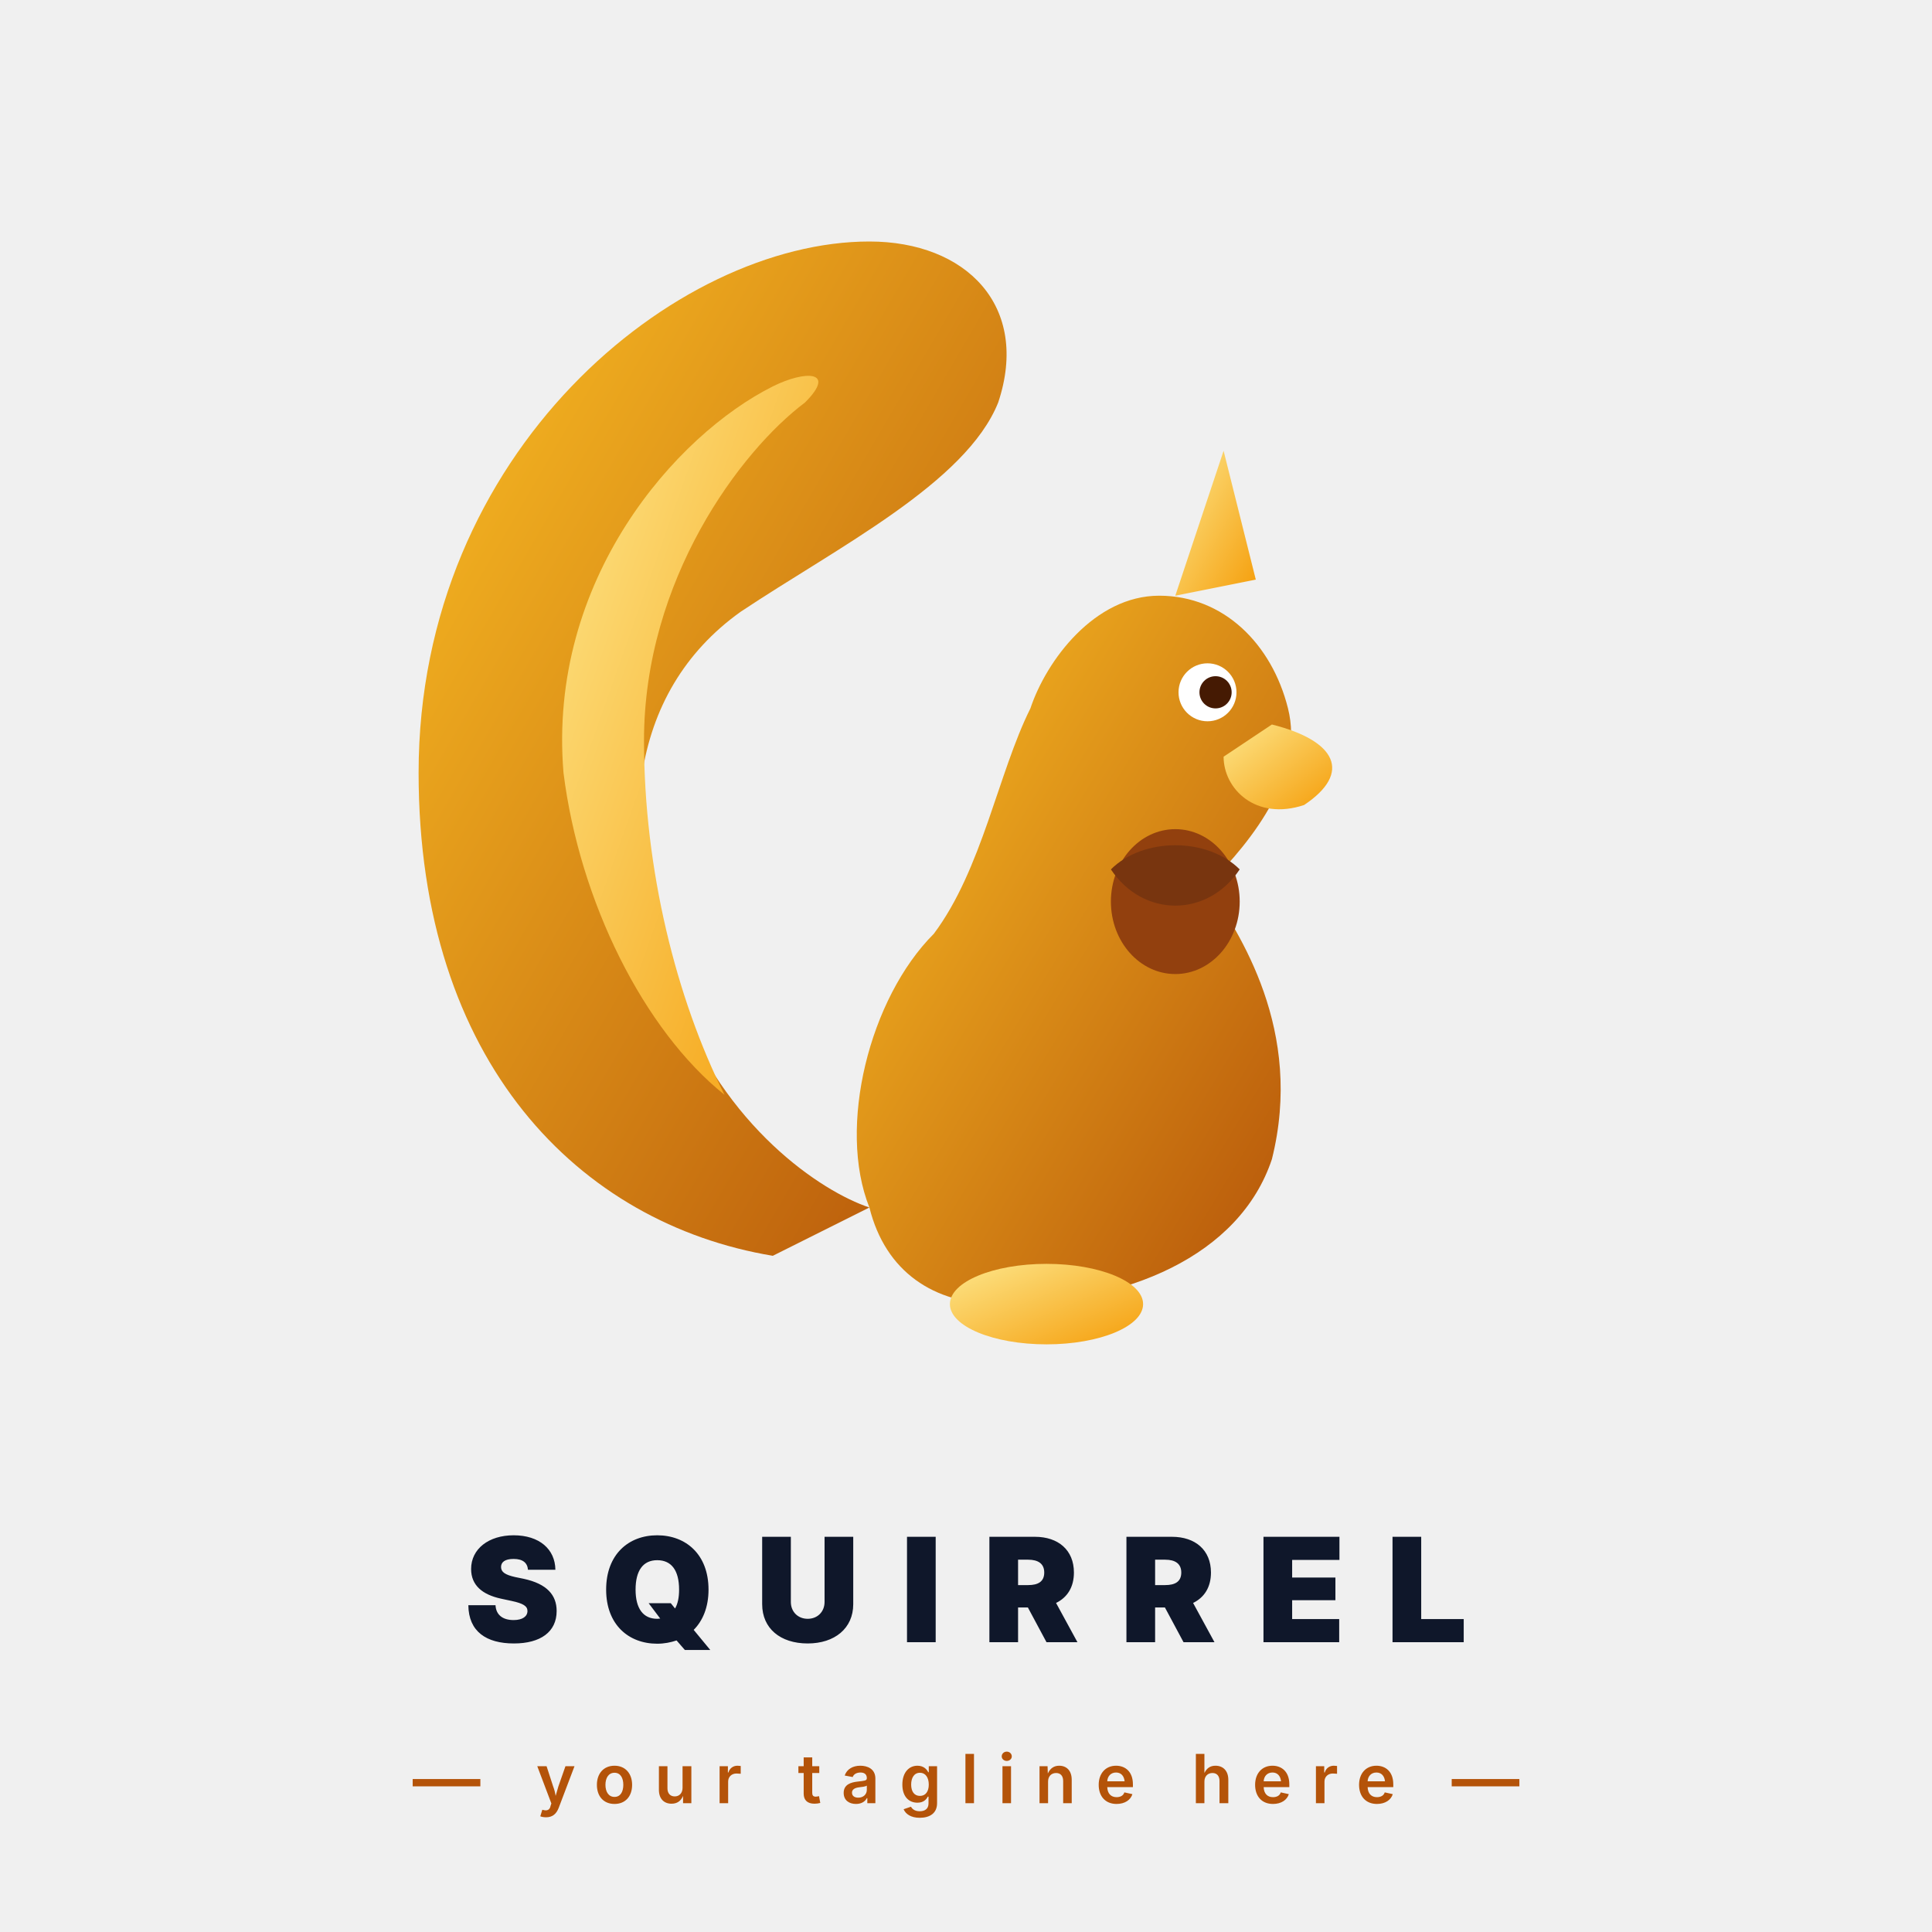
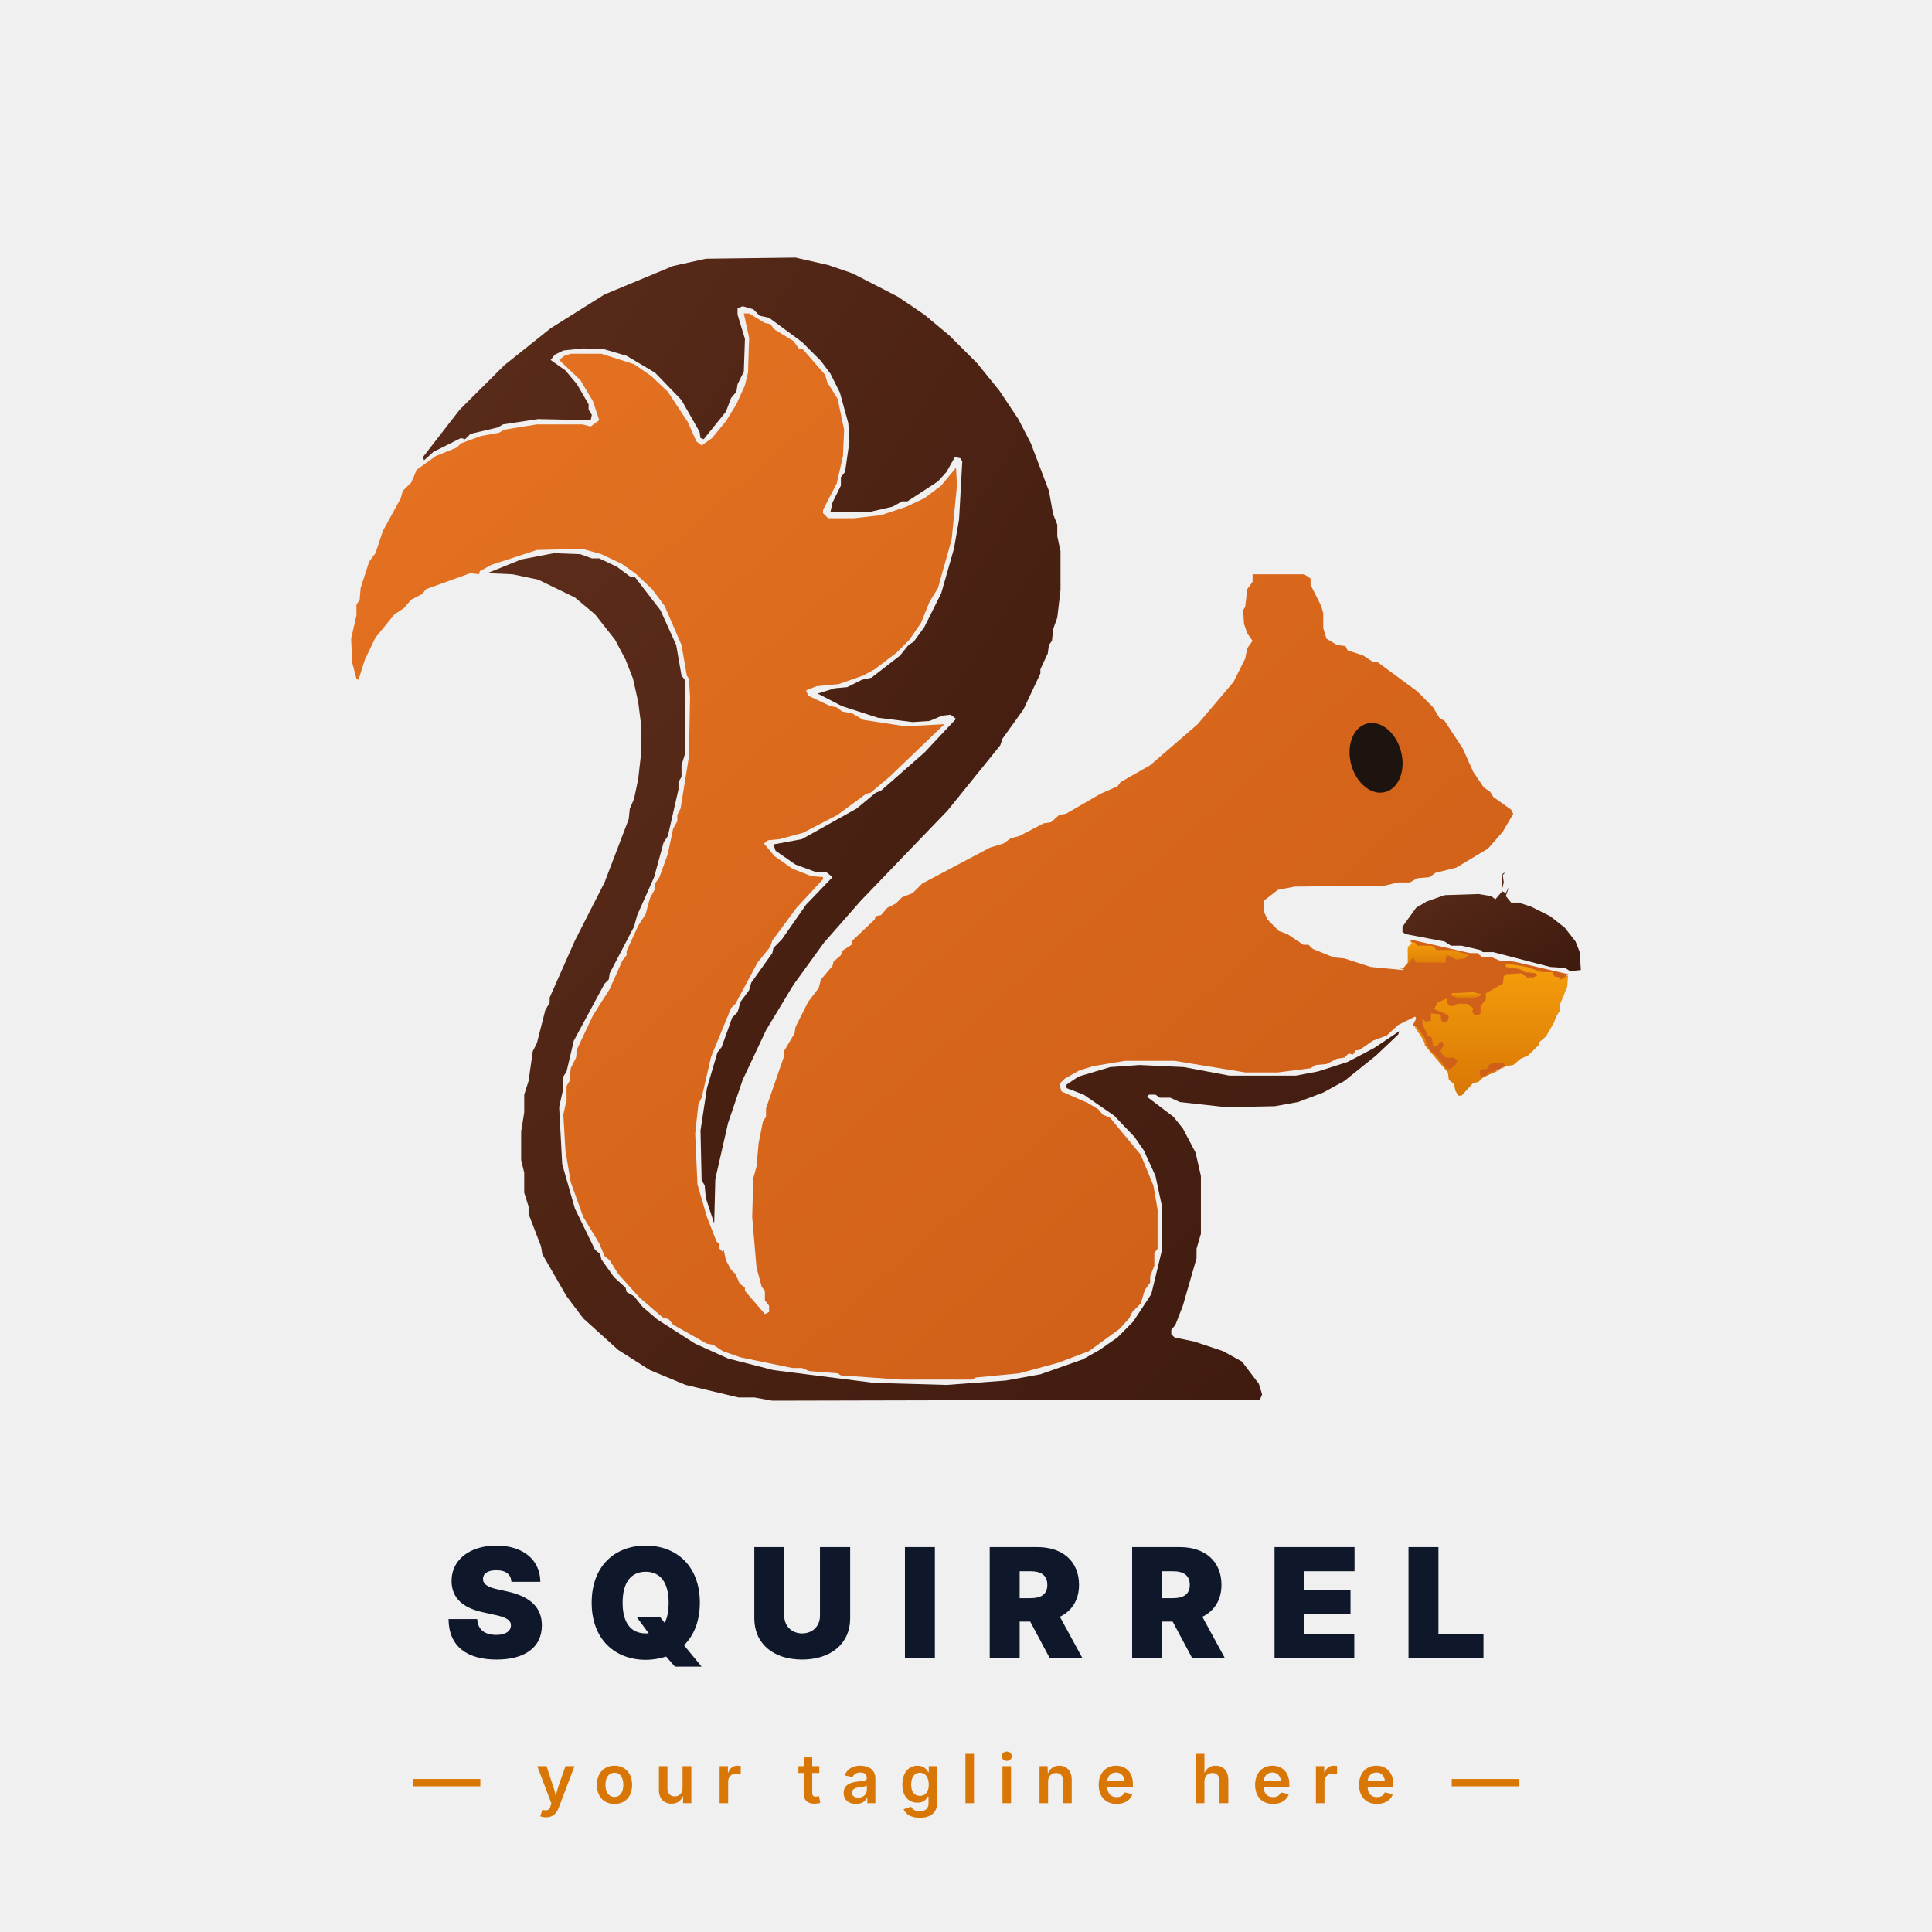
<svg xmlns="http://www.w3.org/2000/svg" viewBox="0 0 120 120" width="100%" height="100%">
  <defs>
-     <linearGradient id="sq-grad1" x1="0%" y1="0%" x2="100%" y2="100%">
-       <stop offset="0%" stop-color="#fbbf24" />
-       <stop offset="100%" stop-color="#b45309" />
+     <linearGradient id="sq-brown" x1="0%" y1="0%" x2="100%" y2="100%">
+       <stop offset="0%" stop-color="#5c2c1a" />
+       <stop offset="100%" stop-color="#3d1a0e" />
    </linearGradient>
-     <linearGradient id="sq-grad2" x1="0%" y1="0%" x2="100%" y2="100%">
-       <stop offset="0%" stop-color="#fde68a" />
-       <stop offset="100%" stop-color="#f59e0b" />
+     <linearGradient id="sq-orange" x1="0%" y1="0%" x2="100%" y2="100%">
+       <stop offset="0%" stop-color="#e67322" />
+       <stop offset="100%" stop-color="#cb5c16" />
+     </linearGradient>
+     <linearGradient id="acorn-nut" x1="0%" y1="0%" x2="0%" y2="100%">
+       <stop offset="0%" stop-color="#f59e0b" />
+       <stop offset="100%" stop-color="#d97706" />
    </linearGradient>
  </defs>
-   <path d="M 48 78 C 36 76 26 66 26 48 C 26 28 42 15 54 15 C 60 15 64 19 62 25 C 60 30 52 34 46 38 C 39 43 38 52 42 62 C 45 70 51 74 54 75 Z" fill="url(#sq-grad1)" />
-   <path d="M 48 24 C 42 27 34 36 35 48 C 36 56 40 64 45 68 C 42 62 40 54 40 46 C 40 36 46 28 50 25 C 52 23 50 23 48 24 Z" fill="url(#sq-grad2)" />
-   <path d="M 54 75 C 52 70 54 62 58 58 C 61 54 62 48 64 44 C 65 41 68 37 72 37 C 76 37 79 40 80 44 C 81 48 78 52 75 55 C 77 58 81 64 79 72 C 77 78 70 81 62 81 C 58 81 55 79 54 75 Z" fill="url(#sq-grad1)" />
-   <polygon points="73,37 76,28 78,36" fill="url(#sq-grad2)" />
-   <circle cx="75" cy="43" r="1.8" fill="#ffffff" />
-   <circle cx="75.5" cy="43" r="1" fill="#451a03" />
-   <path d="M 79 45 C 83 46 84 48 81 50 C 78 51 76 49 76 47 Z" fill="url(#sq-grad2)" />
-   <ellipse cx="73" cy="56" rx="4" ry="4.5" fill="#92400e" />
-   <path d="M 69 54 C 71 52 75 52 77 54 C 75 57 71 57 69 54 Z" fill="#78350f" />
-   <ellipse cx="65" cy="81" rx="6" ry="2.5" fill="url(#sq-grad2)" />
-   <text x="60" y="102" text-anchor="middle" font-family="system-ui, -apple-system, sans-serif" font-weight="900" font-size="9" fill="#0f172a" letter-spacing="2.5">SQUIRREL</text>
-   <text x="60" y="112" text-anchor="middle" font-family="system-ui, -apple-system, sans-serif" font-weight="600" font-size="4.2" fill="#b45309" letter-spacing="1.2">― your tagline here ―</text>
+   <path d="M 87.11 57.56 L 87.11 57.89 L 87.31 58.02 L 89.73 58.48 L 90.12 58.74 L 90.78 58.74 L 91.96 59.01 L 92.09 59.14 L 92.75 59.14 L 96.29 60.06 L 97.20 60.12 L 97.53 60.32 L 98.19 60.25 L 98.12 59.14 L 97.86 58.48 L 97.20 57.63 L 96.29 56.91 L 95.11 56.32 L 94.32 56.06 L 93.86 56.06 L 93.53 55.66 L 93.73 55.07 L 93.53 55.47 L 93.27 55.34 L 93.40 54.81 L 93.34 54.35 L 93.47 54.22 L 93.80 54.22 L 93.40 54.22 L 93.27 54.35 L 93.27 55.40 L 92.88 55.86 L 92.62 55.66 L 91.83 55.53 L 89.73 55.60 L 88.62 55.99 L 87.96 56.38 Z" fill="url(#sq-brown)" />
+   <path d="M 84.81 46.48 L 85.08 47.07 L 85.80 47.80 L 86.98 47.73 L 87.70 47.21 L 87.70 47.01 L 87.31 46.42 L 86.52 45.89 L 85.73 45.89 Z" fill="url(#sq-brown)" />
+   <path d="M 30.27 35.60 L 31.84 35.67 L 33.42 36.00 L 35.71 37.11 L 36.96 38.16 L 38.20 39.73 L 38.86 40.98 L 39.32 42.16 L 39.64 43.60 L 39.84 45.17 L 39.84 46.62 L 39.64 48.39 L 39.38 49.63 L 39.12 50.22 L 39.05 50.88 L 37.55 54.81 L 35.71 58.42 L 34.14 61.96 L 34.14 62.28 L 33.87 62.74 L 33.35 64.78 L 33.09 65.30 L 32.83 67.14 L 32.56 67.99 L 32.56 69.10 L 32.37 70.28 L 32.37 72.05 L 32.56 72.84 L 32.56 74.08 L 32.83 74.94 L 32.83 75.40 L 33.61 77.43 L 33.68 77.89 L 35.19 80.51 L 36.23 81.89 L 38.40 83.85 L 40.37 85.10 L 42.59 86.02 L 45.87 86.80 L 46.86 86.80 L 47.97 87.00 L 78.26 86.93 L 78.39 86.61 L 78.19 85.95 L 77.14 84.57 L 75.96 83.92 L 74.19 83.33 L 72.95 83.07 L 72.75 82.87 L 72.75 82.61 L 73.01 82.28 L 73.47 81.10 L 74.32 78.15 L 74.32 77.56 L 74.59 76.64 L 74.59 73.04 L 74.26 71.59 L 73.47 70.09 L 72.88 69.36 L 71.24 68.12 L 71.37 67.99 L 71.77 67.99 L 72.03 68.18 L 72.69 68.18 L 73.28 68.45 L 76.16 68.77 L 79.18 68.71 L 80.62 68.45 L 82.19 67.86 L 83.50 67.14 L 85.47 65.56 L 86.85 64.25 L 86.91 64.05 L 85.34 65.10 L 83.70 65.96 L 81.86 66.55 L 80.49 66.81 L 76.36 66.81 L 73.54 66.28 L 70.78 66.15 L 68.95 66.28 L 66.98 66.87 L 66.20 67.40 L 66.26 67.59 L 67.31 67.99 L 69.21 69.30 L 70.46 70.61 L 71.05 71.46 L 71.77 73.04 L 72.16 74.87 L 72.16 77.69 L 71.51 80.38 L 70.39 82.08 L 69.41 83.07 L 68.29 83.85 L 67.24 84.44 L 64.62 85.36 L 62.46 85.75 L 58.79 86.02 L 54.26 85.89 L 48.04 85.10 L 45.22 84.38 L 43.18 83.46 L 40.82 81.95 L 39.91 81.17 L 39.38 80.51 L 38.92 80.25 L 38.86 79.99 L 38.14 79.33 L 37.35 78.22 L 37.28 77.89 L 36.96 77.63 L 35.71 75.07 L 34.92 72.31 L 34.73 68.77 L 34.99 67.59 L 34.99 66.87 L 35.19 66.55 L 35.64 64.64 L 37.55 61.10 L 37.81 60.84 L 37.87 60.45 L 39.38 57.56 L 39.58 56.84 L 40.63 54.48 L 41.22 52.32 L 41.48 51.93 L 42.14 49.04 L 42.14 48.58 L 42.33 48.25 L 42.33 47.53 L 42.53 46.88 L 42.53 42.22 L 42.33 41.96 L 42.00 40.06 L 41.02 37.90 L 39.45 35.86 L 39.12 35.80 L 38.33 35.21 L 37.22 34.68 L 36.76 34.68 L 36.04 34.42 L 34.40 34.36 L 32.37 34.75 Z" fill="url(#sq-brown)" />
+   <path d="M 49.41 16.00 L 43.84 16.07 L 41.81 16.52 L 37.55 18.29 L 34.20 20.39 L 31.32 22.69 L 28.56 25.44 L 26.27 28.39 L 26.34 28.59 L 26.93 28.06 L 28.63 27.21 L 28.89 27.28 L 29.22 26.95 L 30.92 26.55 L 31.25 26.36 L 33.42 26.03 L 36.69 26.10 L 36.76 25.77 L 36.56 25.44 L 36.56 25.11 L 35.84 23.87 L 35.12 23.01 L 34.20 22.36 L 34.46 22.03 L 34.99 21.77 L 36.23 21.64 L 37.55 21.70 L 38.92 22.10 L 40.69 23.15 L 42.33 24.85 L 43.45 26.82 L 43.51 27.21 L 43.71 27.28 L 45.09 25.57 L 45.41 24.72 L 45.74 24.33 L 45.81 23.87 L 46.20 23.08 L 46.27 21.05 L 45.81 19.54 L 45.81 19.15 L 46.13 19.02 L 46.79 19.21 L 47.18 19.61 L 47.77 19.74 L 49.81 21.24 L 50.99 22.42 L 51.58 23.21 L 52.17 24.39 L 52.69 26.29 L 52.76 27.41 L 52.49 29.31 L 52.23 29.64 L 52.23 30.16 L 51.71 31.21 L 51.58 31.80 L 54.00 31.80 L 55.44 31.47 L 56.03 31.14 L 56.36 31.14 L 58.26 29.90 L 58.79 29.31 L 59.31 28.39 L 59.64 28.46 L 59.77 28.65 L 59.57 32.26 L 59.25 34.09 L 58.46 36.85 L 57.41 38.95 L 56.75 39.86 L 56.43 40.06 L 55.90 40.72 L 54.13 42.09 L 53.54 42.22 L 52.62 42.68 L 51.84 42.75 L 50.79 43.08 L 52.30 43.86 L 54.53 44.58 L 56.69 44.85 L 57.74 44.78 L 58.52 44.45 L 59.05 44.39 L 59.38 44.65 L 57.41 46.75 L 54.72 49.11 L 54.39 49.24 L 53.21 50.22 L 49.81 52.12 L 48.04 52.45 L 48.17 52.84 L 49.41 53.70 L 50.66 54.16 L 51.31 54.16 L 51.71 54.48 L 50.07 56.19 L 48.56 58.35 L 48.04 58.88 L 47.97 59.20 L 46.66 61.04 L 46.53 61.50 L 46.00 62.22 L 45.81 62.87 L 45.48 63.20 L 44.82 65.04 L 44.56 65.37 L 43.91 67.59 L 43.51 70.22 L 43.58 73.30 L 43.77 73.63 L 43.84 74.41 L 44.36 75.99 L 44.43 73.23 L 45.22 69.76 L 46.13 67.07 L 47.58 63.99 L 49.28 61.17 L 51.18 58.55 L 53.48 55.93 L 58.85 50.35 L 62.13 46.29 L 62.26 45.89 L 63.57 44.06 L 64.62 41.83 L 64.62 41.57 L 65.08 40.58 L 65.15 40.06 L 65.34 39.80 L 65.41 39.08 L 65.67 38.36 L 65.87 36.65 L 65.87 34.23 L 65.67 33.31 L 65.67 32.59 L 65.41 31.93 L 65.15 30.49 L 64.03 27.54 L 63.25 26.03 L 62.07 24.26 L 60.69 22.56 L 58.98 20.85 L 57.41 19.54 L 55.77 18.43 L 52.95 16.98 L 51.44 16.46 Z" fill="url(#sq-brown)" />
+   <path d="M 35.05 22.10 L 34.73 22.36 L 36.04 23.60 L 36.83 24.92 L 37.22 26.10 L 36.69 26.49 L 36.17 26.36 L 33.35 26.36 L 31.32 26.69 L 30.99 26.88 L 29.88 27.08 L 28.63 27.54 L 28.37 27.80 L 27.06 28.33 L 25.88 29.18 L 25.55 29.96 L 25.02 30.49 L 24.89 30.95 L 23.78 32.98 L 23.32 34.36 L 22.93 34.88 L 22.40 36.52 L 22.34 37.24 L 22.14 37.57 L 22.14 38.22 L 21.81 39.67 L 21.88 41.17 L 22.14 42.16 L 22.27 42.22 L 22.66 40.98 L 23.32 39.60 L 24.50 38.16 L 25.09 37.77 L 25.55 37.24 L 26.20 36.91 L 26.47 36.59 L 29.22 35.60 L 29.74 35.67 L 29.81 35.47 L 30.53 35.08 L 33.35 34.16 L 36.17 34.09 L 37.35 34.42 L 38.60 35.01 L 39.45 35.60 L 40.50 36.59 L 41.28 37.63 L 42.33 40.06 L 42.66 41.96 L 42.79 42.16 L 42.86 43.27 L 42.79 47.01 L 42.27 50.22 L 42.07 50.61 L 42.07 51.01 L 41.81 51.47 L 41.48 53.04 L 40.96 54.48 L 40.69 54.88 L 40.69 55.20 L 40.37 55.79 L 40.10 56.78 L 39.64 57.50 L 38.92 59.07 L 38.92 59.33 L 38.66 59.66 L 37.87 61.43 L 36.83 63.07 L 35.84 65.17 L 35.78 65.69 L 35.45 66.35 L 35.38 67.14 L 35.19 67.46 L 35.19 68.32 L 34.99 69.23 L 35.12 71.46 L 35.45 73.43 L 36.23 75.59 L 37.22 77.23 L 37.55 78.02 L 37.87 78.28 L 38.40 79.13 L 39.71 80.58 L 41.15 81.82 L 41.55 81.95 L 41.81 82.28 L 43.91 83.46 L 44.30 83.53 L 44.89 83.92 L 46.00 84.31 L 49.22 84.97 L 49.81 84.97 L 50.26 85.16 L 52.03 85.30 L 52.23 85.43 L 55.97 85.69 L 60.36 85.69 L 60.62 85.56 L 63.31 85.30 L 65.74 84.64 L 67.64 83.92 L 69.54 82.54 L 70.13 81.89 L 70.33 81.49 L 70.85 80.97 L 71.11 80.12 L 71.44 79.66 L 71.44 79.26 L 71.70 78.61 L 71.70 77.82 L 71.90 77.56 L 71.90 75.13 L 71.64 73.63 L 70.85 71.72 L 68.95 69.43 L 68.49 69.23 L 68.23 68.91 L 67.57 68.51 L 65.93 67.79 L 65.80 67.33 L 66.13 67.00 L 67.05 66.48 L 67.90 66.22 L 69.87 65.89 L 72.95 65.89 L 77.34 66.61 L 79.37 66.61 L 81.40 66.35 L 81.73 66.15 L 82.39 66.09 L 83.04 65.76 L 83.50 65.69 L 83.77 65.43 L 84.03 65.50 L 84.22 65.23 L 84.42 65.23 L 85.27 64.64 L 86.13 64.32 L 86.85 63.66 L 87.90 63.14 L 87.96 63.27 L 87.76 63.66 L 88.03 63.86 L 88.62 65.04 L 89.93 66.55 L 90.06 67.07 L 90.32 67.27 L 90.52 67.92 L 90.78 67.99 L 91.44 67.27 L 94.91 65.50 L 95.50 64.91 L 95.63 64.58 L 96.02 64.32 L 96.81 62.87 L 96.81 62.48 L 97.34 61.17 L 97.27 60.65 L 97.40 60.51 L 94.06 59.73 L 93.14 59.66 L 92.68 59.47 L 92.09 59.47 L 91.76 59.20 L 91.30 59.20 L 87.57 58.35 L 87.76 58.68 L 87.44 59.01 L 87.50 59.73 L 87.11 60.25 L 85.14 60.06 L 83.50 59.53 L 82.85 59.47 L 81.54 58.94 L 81.27 58.68 L 80.95 58.68 L 79.96 58.02 L 79.44 57.83 L 78.72 57.11 L 78.52 56.65 L 78.52 55.93 L 79.37 55.27 L 80.42 55.07 L 85.99 55.01 L 86.85 54.81 L 87.57 54.81 L 88.03 54.55 L 88.81 54.48 L 89.14 54.22 L 90.45 53.89 L 92.42 52.71 L 93.34 51.66 L 93.99 50.55 L 93.86 50.29 L 92.75 49.50 L 92.55 49.17 L 92.16 48.91 L 91.50 47.93 L 90.85 46.48 L 89.73 44.78 L 89.40 44.58 L 89.01 43.93 L 88.03 42.94 L 85.54 41.11 L 85.27 41.11 L 84.68 40.72 L 83.70 40.39 L 83.57 40.13 L 83.04 40.06 L 82.39 39.67 L 82.19 39.01 L 82.19 38.09 L 82.06 37.63 L 81.40 36.32 L 81.40 35.93 L 81.01 35.67 L 77.80 35.67 L 77.80 36.13 L 77.47 36.59 L 77.34 37.70 L 77.21 37.90 L 77.27 38.75 L 77.47 39.34 L 77.80 39.80 L 77.47 40.26 L 77.34 40.91 L 76.62 42.35 L 74.39 44.98 L 71.44 47.53 L 69.60 48.58 L 69.41 48.84 L 68.36 49.30 L 66.20 50.55 L 65.80 50.61 L 65.28 51.07 L 64.82 51.14 L 63.31 51.93 L 62.79 52.06 L 62.33 52.39 L 61.48 52.65 L 57.28 54.88 L 56.69 55.47 L 56.03 55.73 L 55.64 56.12 L 55.12 56.38 L 54.72 56.84 L 54.39 56.91 L 54.33 57.11 L 52.95 58.42 L 52.89 58.68 L 52.30 59.07 L 52.23 59.33 L 51.77 59.73 L 51.71 59.99 L 50.99 60.84 L 50.85 61.37 L 50.20 62.22 L 49.41 63.79 L 49.35 64.19 L 48.69 65.30 L 48.69 65.63 L 47.58 68.84 L 47.58 69.36 L 47.38 69.69 L 47.12 71.00 L 46.99 72.45 L 46.79 73.17 L 46.72 75.59 L 46.99 78.74 L 47.31 79.92 L 47.51 80.18 L 47.51 80.77 L 47.77 81.10 L 47.77 81.49 L 47.51 81.62 L 46.27 80.18 L 46.27 79.99 L 45.94 79.72 L 45.68 79.13 L 45.41 78.87 L 45.09 78.28 L 44.95 77.63 L 44.89 77.76 L 44.69 77.56 L 44.69 77.30 L 44.50 77.10 L 43.91 75.59 L 43.32 73.56 L 43.18 70.41 L 43.38 68.58 L 43.58 68.18 L 44.17 65.63 L 45.41 62.61 L 45.68 62.35 L 47.05 59.79 L 47.84 58.81 L 47.97 58.42 L 49.48 56.38 L 51.12 54.61 L 51.12 54.48 L 50.40 54.42 L 49.22 53.96 L 48.10 53.17 L 47.45 52.39 L 47.71 52.19 L 48.43 52.12 L 49.87 51.73 L 52.03 50.61 L 53.80 49.30 L 54.07 49.24 L 55.25 48.25 L 58.66 44.98 L 56.23 45.11 L 53.61 44.71 L 52.95 44.32 L 52.30 44.19 L 51.97 43.93 L 51.58 43.86 L 50.20 43.21 L 50.07 42.88 L 50.72 42.62 L 52.10 42.49 L 53.61 41.96 L 54.33 41.57 L 55.71 40.52 L 56.49 39.73 L 57.21 38.68 L 57.74 37.37 L 58.26 36.52 L 59.11 33.50 L 59.44 30.16 L 59.38 29.05 L 58.46 30.16 L 57.41 30.95 L 56.30 31.47 L 54.72 32.00 L 53.02 32.19 L 51.44 32.19 L 51.12 31.87 L 51.12 31.67 L 51.97 30.03 L 52.36 28.33 L 52.43 26.69 L 52.03 24.78 L 51.38 23.74 L 51.25 23.28 L 49.87 21.70 L 49.61 21.64 L 49.28 21.18 L 48.10 20.46 L 47.84 20.13 L 47.51 20.06 L 46.53 19.47 L 46.20 19.47 L 46.53 20.98 L 46.46 23.15 L 46.27 23.93 L 45.74 25.11 L 45.09 26.16 L 44.23 27.21 L 43.58 27.67 L 43.25 27.41 L 42.73 26.23 L 41.48 24.33 L 40.43 23.34 L 39.38 22.62 L 37.35 21.97 L 35.45 21.97 Z" fill="url(#sq-orange)" />
+   <path d="M 90.12 61.83 L 90.65 62.02 L 91.37 62.02 L 91.89 61.89 L 92.03 61.76 L 91.50 61.63 L 90.19 61.69 Z" fill="url(#acorn-nut)" />
+   <path d="M 97.40 60.58 L 96.94 60.84 L 96.88 60.71 L 96.55 60.65 L 96.42 60.38 L 95.76 60.38 L 94.84 60.06 L 93.66 59.86 L 93.53 59.92 L 93.53 60.06 L 94.39 60.19 L 94.71 60.38 L 95.37 60.45 L 95.50 60.58 L 95.24 60.71 L 94.84 60.71 L 94.52 60.45 L 93.53 60.51 L 93.40 60.65 L 93.34 61.10 L 92.29 61.69 L 92.29 62.09 L 91.96 62.48 L 91.96 62.94 L 91.83 63.07 L 91.57 63.01 L 91.44 62.87 L 91.50 62.61 L 91.11 62.35 L 90.52 62.35 L 90.32 62.48 L 90.06 62.48 L 89.86 62.28 L 89.86 62.02 L 89.27 62.28 L 89.08 62.68 L 89.86 63.01 L 89.99 63.14 L 89.93 63.40 L 89.73 63.53 L 89.53 63.40 L 89.47 63.01 L 88.88 62.94 L 88.88 63.40 L 88.55 63.46 L 88.35 63.27 L 88.35 63.60 L 88.68 64.32 L 88.94 64.45 L 89.01 64.97 L 89.27 64.97 L 89.47 64.71 L 89.60 64.71 L 89.67 64.97 L 89.47 65.23 L 89.53 65.43 L 89.80 65.69 L 90.32 65.69 L 90.52 65.89 L 90.39 66.15 L 90.06 66.41 L 89.86 66.41 L 89.27 65.63 L 88.88 65.30 L 88.62 64.91 L 88.49 64.45 L 88.16 63.99 L 87.83 63.73 L 88.49 64.71 L 88.49 64.91 L 89.93 66.61 L 89.99 67.07 L 90.32 67.33 L 90.39 67.73 L 90.58 68.05 L 90.78 68.05 L 91.50 67.27 L 91.83 67.20 L 92.16 66.87 L 93.14 66.48 L 92.48 66.61 L 92.29 66.81 L 91.96 66.87 L 91.89 66.55 L 92.03 66.41 L 92.35 66.41 L 92.48 66.15 L 92.68 66.02 L 93.40 66.02 L 93.47 66.22 L 93.27 66.41 L 93.53 66.22 L 93.99 66.15 L 94.45 65.76 L 94.91 65.56 L 95.57 64.91 L 95.63 64.71 L 96.02 64.38 L 96.55 63.46 L 96.61 63.14 L 96.88 62.81 L 96.88 62.42 L 97.34 61.30 Z" fill="url(#acorn-nut)" />
+   <path d="M 86.91 60.19 L 87.24 60.12 L 87.76 59.47 L 87.96 59.79 L 89.80 59.79 L 89.80 59.47 L 89.93 59.33 L 90.45 59.60 L 90.98 59.53 L 91.24 59.33 L 90.19 59.01 L 89.21 59.01 L 89.08 58.81 L 88.88 58.74 L 88.03 58.74 L 87.90 58.55 L 87.57 58.48 L 87.70 58.61 L 87.44 58.81 L 87.44 59.79 L 87.11 60.19 Z" fill="url(#acorn-nut)" />
+   <ellipse cx="85.47" cy="47.07" rx="1.6" ry="2.2" fill="#1e140f" transform="rotate(-15 85.47 47.07)" />
+   <text x="60" y="103" text-anchor="middle" font-family="system-ui, -apple-system, sans-serif" font-weight="900" font-size="9.5" fill="#0f172a" letter-spacing="2.5">SQUIRREL</text>
+   <text x="60" y="112" text-anchor="middle" font-family="system-ui, -apple-system, sans-serif" font-weight="600" font-size="4.2" fill="#d97706" letter-spacing="1.2">― your tagline here ―</text>
</svg>
